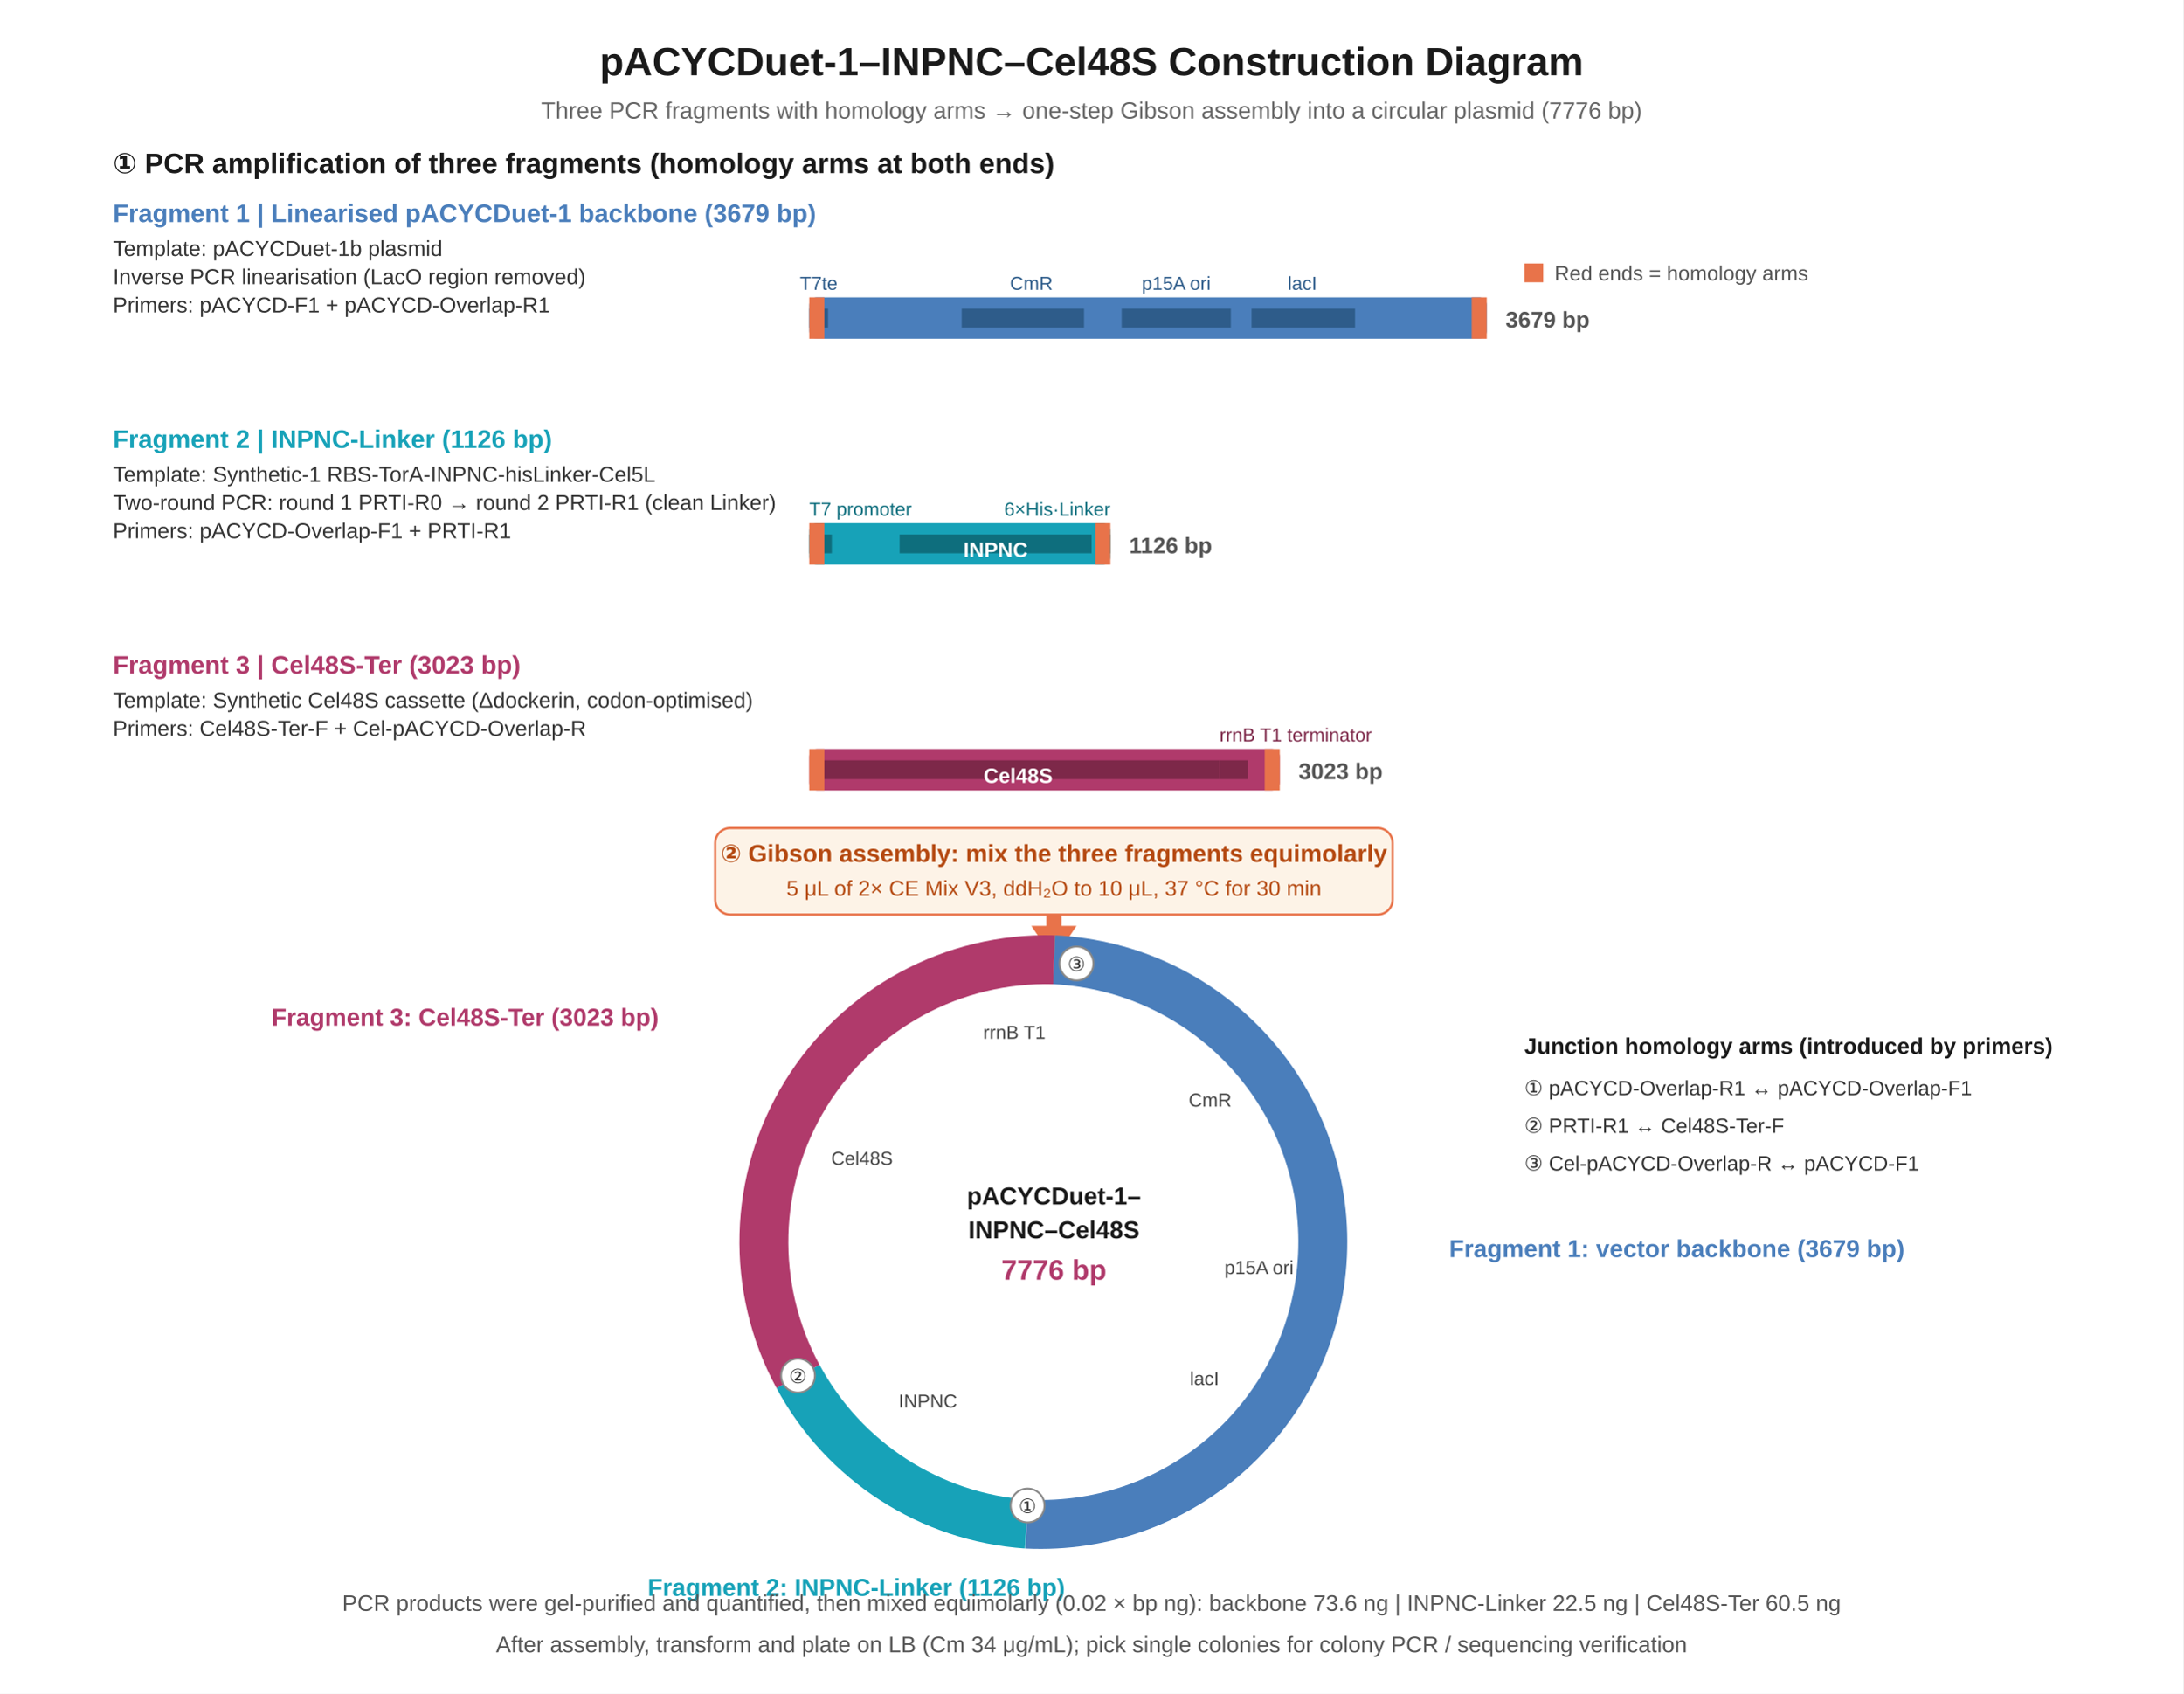
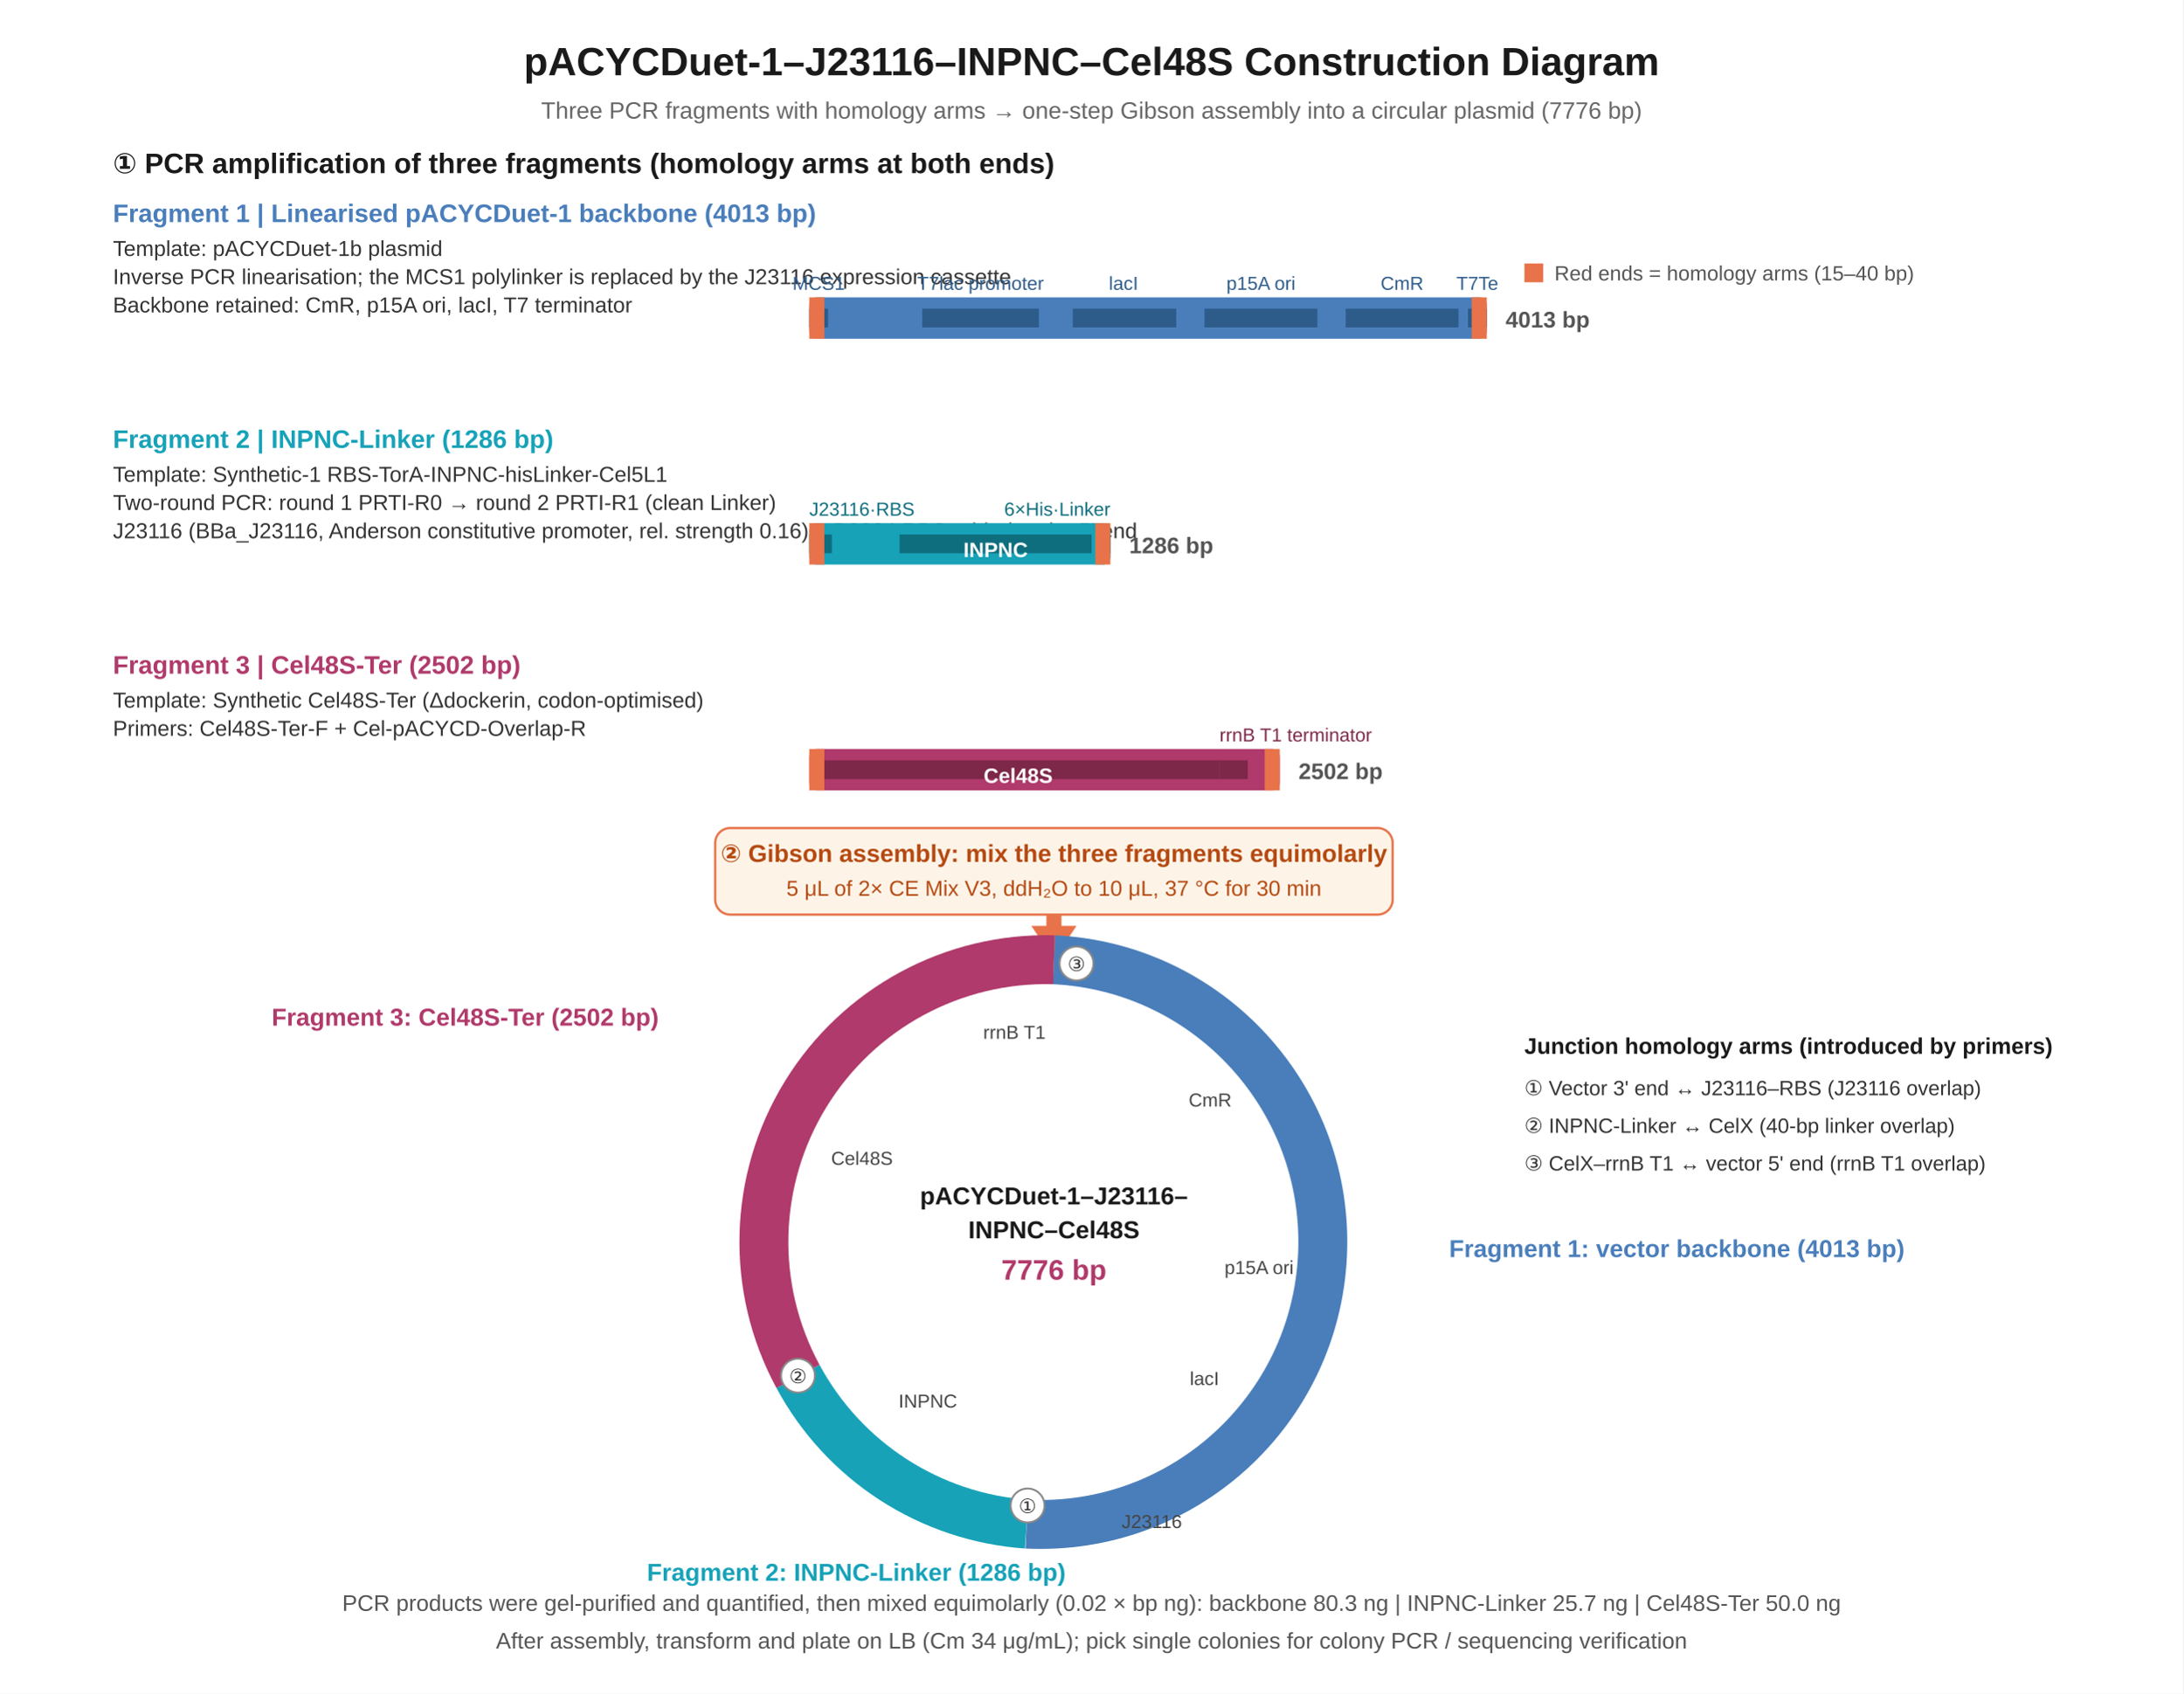
<svg xmlns="http://www.w3.org/2000/svg" viewBox="0 0 1160 900" font-family="Segoe UI, Arial, sans-serif">
  <rect width="1160" height="900" fill="#ffffff" />
-   <text x="580" y="40" text-anchor="middle" font-size="21" font-weight="bold" fill="#1a1a1a">pACYCDuet-1–INPNC–Cel48S Construction Diagram</text>
+   <text x="580" y="40" text-anchor="middle" font-size="21" font-weight="bold" fill="#1a1a1a">pACYCDuet-1–J23116–INPNC–Cel48S Construction Diagram</text>
  <text x="580" y="63" text-anchor="middle" font-size="12.5" fill="#666666">Three PCR fragments with homology arms → one-step Gibson assembly into a circular plasmid (7776 bp)</text>
  <text x="60" y="92" font-size="15" font-weight="bold" fill="#1a1a1a">① PCR amplification of three fragments (homology arms at both ends)</text>
-   <text x="60" y="118" font-size="13.5" font-weight="bold" fill="#4A7EBB">Fragment 1 | Linearised pACYCDuet-1 backbone (3679 bp)</text>
+   <text x="60" y="118" font-size="13.5" font-weight="bold" fill="#4A7EBB">Fragment 1 | Linearised pACYCDuet-1 backbone (4013 bp)</text>
  <text x="60" y="136" font-size="11.5" fill="#333333">Template: pACYCDuet-1b plasmid</text>
-   <text x="60" y="151" font-size="11.5" fill="#333333">Inverse PCR linearisation (LacO region removed)</text>
-   <text x="60" y="166" font-size="11.5" fill="#333333">Primers: pACYCD-F1 + pACYCD-Overlap-R1</text>
+   <text x="60" y="151" font-size="11.5" fill="#333333">Inverse PCR linearisation; the MCS1 polylinker is replaced by the J23116 expression cassette</text>
+   <text x="60" y="166" font-size="11.5" fill="#333333">Backbone retained: CmR, p15A ori, lacI, T7 terminator</text>
  <rect x="430" y="158" width="360" height="22" rx="4" fill="#4A7EBB" />
  <rect x="430" y="164" width="10" height="10" fill="#2E5C8A" />
-   <rect x="511" y="164" width="65" height="10" fill="#2E5C8A" />
-   <rect x="596" y="164" width="58" height="10" fill="#2E5C8A" />
-   <rect x="665" y="164" width="55" height="10" fill="#2E5C8A" />
-   <text x="435" y="154" font-size="10" fill="#2E5C8A" text-anchor="middle">T7te</text>
-   <text x="548" y="154" font-size="10" fill="#2E5C8A" text-anchor="middle">CmR</text>
-   <text x="625" y="154" font-size="10" fill="#2E5C8A" text-anchor="middle">p15A ori</text>
-   <text x="692" y="154" font-size="10" fill="#2E5C8A" text-anchor="middle">lacI</text>
+   <rect x="490" y="164" width="62" height="10" fill="#2E5C8A" />
+   <rect x="570" y="164" width="55" height="10" fill="#2E5C8A" />
+   <rect x="640" y="164" width="60" height="10" fill="#2E5C8A" />
+   <rect x="715" y="164" width="60" height="10" fill="#2E5C8A" />
+   <rect x="780" y="164" width="10" height="10" fill="#2E5C8A" />
+   <text x="435" y="154" font-size="10" fill="#2E5C8A" text-anchor="middle">MCS1</text>
+   <text x="521" y="154" font-size="10" fill="#2E5C8A" text-anchor="middle">T7lac promoter</text>
+   <text x="597" y="154" font-size="10" fill="#2E5C8A" text-anchor="middle">lacI</text>
+   <text x="670" y="154" font-size="10" fill="#2E5C8A" text-anchor="middle">p15A ori</text>
+   <text x="745" y="154" font-size="10" fill="#2E5C8A" text-anchor="middle">CmR</text>
+   <text x="785" y="154" font-size="10" fill="#2E5C8A" text-anchor="middle">T7Te</text>
  <rect x="430" y="158" width="8" height="22" fill="#E8734A" />
  <rect x="782" y="158" width="8" height="22" fill="#E8734A" />
-   <text x="800" y="174" font-size="12" font-weight="bold" fill="#555555">3679 bp</text>
+   <text x="800" y="174" font-size="12" font-weight="bold" fill="#555555">4013 bp</text>
  <rect x="810" y="140" width="10" height="10" fill="#E8734A" />
-   <text x="826" y="149" font-size="11" fill="#555555">Red ends = homology arms</text>
-   <text x="60" y="238" font-size="13.5" font-weight="bold" fill="#17A2B8">Fragment 2 | INPNC-Linker (1126 bp)</text>
-   <text x="60" y="256" font-size="11.5" fill="#333333">Template: Synthetic-1 RBS-TorA-INPNC-hisLinker-Cel5L</text>
+   <text x="826" y="149" font-size="11" fill="#555555">Red ends = homology arms (15–40 bp)</text>
+   <text x="60" y="238" font-size="13.5" font-weight="bold" fill="#17A2B8">Fragment 2 | INPNC-Linker (1286 bp)</text>
+   <text x="60" y="256" font-size="11.5" fill="#333333">Template: Synthetic-1 RBS-TorA-INPNC-hisLinker-Cel5L1</text>
  <text x="60" y="271" font-size="11.5" fill="#333333">Two-round PCR: round 1 PRTI-R0 → round 2 PRTI-R1 (clean Linker)</text>
-   <text x="60" y="286" font-size="11.5" fill="#333333">Primers: pACYCD-Overlap-F1 + PRTI-R1</text>
+   <text x="60" y="286" font-size="11.5" fill="#333333">J23116 (BBa_J23116, Anderson constitutive promoter, rel. strength 0.16) + B0034 RBS added at the 5' end</text>
  <rect x="430" y="278" width="160" height="22" rx="4" fill="#17A2B8" />
  <rect x="430" y="284" width="12" height="10" fill="#0E6E7D" />
  <rect x="478" y="284" width="102" height="10" fill="#0E6E7D" />
  <rect x="583" y="284" width="7" height="10" fill="#0E6E7D" />
-   <text x="430" y="274" font-size="10" fill="#0E6E7D">T7 promoter</text>
+   <text x="430" y="274" font-size="10" fill="#0E6E7D">J23116·RBS</text>
  <text x="590" y="274" font-size="10" fill="#0E6E7D" text-anchor="end">6×His·Linker</text>
  <text x="529" y="296" font-size="11" font-weight="bold" fill="#ffffff" text-anchor="middle">INPNC</text>
  <rect x="430" y="278" width="8" height="22" fill="#E8734A" />
  <rect x="582" y="278" width="8" height="22" fill="#E8734A" />
-   <text x="600" y="294" font-size="12" font-weight="bold" fill="#555555">1126 bp</text>
-   <text x="60" y="358" font-size="13.5" font-weight="bold" fill="#B03A6B">Fragment 3 | Cel48S-Ter (3023 bp)</text>
-   <text x="60" y="376" font-size="11.5" fill="#333333">Template: Synthetic Cel48S cassette (Δdockerin, codon-optimised)</text>
+   <text x="600" y="294" font-size="12" font-weight="bold" fill="#555555">1286 bp</text>
+   <text x="60" y="358" font-size="13.5" font-weight="bold" fill="#B03A6B">Fragment 3 | Cel48S-Ter (2502 bp)</text>
+   <text x="60" y="376" font-size="11.5" fill="#333333">Template: Synthetic Cel48S-Ter (Δdockerin, codon-optimised)</text>
  <text x="60" y="391" font-size="11.5" fill="#333333">Primers: Cel48S-Ter-F + Cel-pACYCD-Overlap-R</text>
  <rect x="430" y="398" width="250" height="22" rx="4" fill="#B03A6B" />
  <rect x="434" y="404" width="214" height="10" fill="#7D2849" />
  <rect x="648" y="404" width="15" height="10" fill="#7D2849" />
  <text x="541" y="416" font-size="11" font-weight="bold" fill="#ffffff" text-anchor="middle">Cel48S</text>
  <text x="648" y="394" font-size="10" fill="#7D2849">rrnB T1 terminator</text>
  <rect x="430" y="398" width="8" height="22" fill="#E8734A" />
  <rect x="672" y="398" width="8" height="22" fill="#E8734A" />
-   <text x="690" y="414" font-size="12" font-weight="bold" fill="#555555">3023 bp</text>
+   <text x="690" y="414" font-size="12" font-weight="bold" fill="#555555">2502 bp</text>
  <rect x="380" y="440" width="360" height="46" rx="8" fill="#FDF3E7" stroke="#E8734A" stroke-width="1.2" />
  <text x="560" y="458" text-anchor="middle" font-size="13" font-weight="bold" fill="#B54A12">② Gibson assembly: mix the three fragments equimolarly</text>
  <text x="560" y="476" text-anchor="middle" font-size="11.5" fill="#B54A12">5 μL of 2× CE Mix V3, ddH₂O to 10 μL, 37 °C for 30 min</text>
  <polygon points="548,492 572,492 560,510" fill="#E8734A" />
  <rect x="556" y="486" width="8" height="8" fill="#E8734A" />
  <path d="M 560 510 A 150 150 0 1 1 545.5 809.9" fill="none" stroke="#4A7EBB" stroke-width="26" />
  <path d="M 545.5 809.9 A 150 150 0 0 1 424 731.4" fill="none" stroke="#17A2B8" stroke-width="26" />
  <path d="M 424 731.4 A 150 150 0 0 1 560 510" fill="none" stroke="#B03A6B" stroke-width="26" />
-   <text x="560" y="640" text-anchor="middle" font-size="13" font-weight="bold" fill="#1a1a1a">pACYCDuet-1–</text>
+   <text x="560" y="640" text-anchor="middle" font-size="13" font-weight="bold" fill="#1a1a1a">pACYCDuet-1–J23116–</text>
  <text x="560" y="658" text-anchor="middle" font-size="13" font-weight="bold" fill="#1a1a1a">INPNC–Cel48S</text>
  <text x="560" y="680" text-anchor="middle" font-size="15" font-weight="bold" fill="#B03A6B">7776 bp</text>
  <text x="643" y="588" text-anchor="middle" font-size="10" fill="#444444">CmR</text>
  <text x="669" y="677" text-anchor="middle" font-size="10" fill="#444444">p15A ori</text>
  <text x="640" y="736" text-anchor="middle" font-size="10" fill="#444444">lacI</text>
  <text x="493" y="748" text-anchor="middle" font-size="10" fill="#444444">INPNC</text>
  <text x="458" y="619" text-anchor="middle" font-size="10" fill="#444444">Cel48S</text>
  <text x="539" y="552" text-anchor="middle" font-size="10" fill="#444444">rrnB T1</text>
-   <text x="770" y="668" font-size="13" font-weight="bold" fill="#4A7EBB">Fragment 1: vector backbone (3679 bp)</text>
-   <text x="455" y="848" text-anchor="middle" font-size="13" font-weight="bold" fill="#17A2B8">Fragment 2: INPNC-Linker (1126 bp)</text>
-   <text x="350" y="545" text-anchor="end" font-size="13" font-weight="bold" fill="#B03A6B">Fragment 3: Cel48S-Ter (3023 bp)</text>
+   <text x="612" y="812" text-anchor="middle" font-size="10" fill="#444444">J23116</text>
+   <text x="770" y="668" font-size="13" font-weight="bold" fill="#4A7EBB">Fragment 1: vector backbone (4013 bp)</text>
+   <text x="455" y="840" text-anchor="middle" font-size="13" font-weight="bold" fill="#17A2B8">Fragment 2: INPNC-Linker (1286 bp)</text>
+   <text x="350" y="545" text-anchor="end" font-size="13" font-weight="bold" fill="#B03A6B">Fragment 3: Cel48S-Ter (2502 bp)</text>
  <circle cx="546" cy="800" r="9" fill="#ffffff" stroke="#888888" stroke-width="1" />
  <text x="546" y="804" text-anchor="middle" font-size="10.5" fill="#333333">①</text>
  <circle cx="424" cy="731" r="9" fill="#ffffff" stroke="#888888" stroke-width="1" />
  <text x="424" y="735" text-anchor="middle" font-size="10.5" fill="#333333">②</text>
  <circle cx="572" cy="512" r="9" fill="#ffffff" stroke="#888888" stroke-width="1" />
  <text x="572" y="516" text-anchor="middle" font-size="10.5" fill="#333333">③</text>
  <text x="810" y="560" font-size="12" font-weight="bold" fill="#1a1a1a">Junction homology arms (introduced by primers)</text>
-   <text x="810" y="582" font-size="11" fill="#333333">① pACYCD-Overlap-R1 ↔ pACYCD-Overlap-F1</text>
-   <text x="810" y="602" font-size="11" fill="#333333">② PRTI-R1 ↔ Cel48S-Ter-F</text>
-   <text x="810" y="622" font-size="11" fill="#333333">③ Cel-pACYCD-Overlap-R ↔ pACYCD-F1</text>
-   <text x="580" y="856" text-anchor="middle" font-size="12" fill="#555555">PCR products were gel-purified and quantified, then mixed equimolarly (0.02 × bp ng): backbone 73.6 ng | INPNC-Linker 22.5 ng | Cel48S-Ter 60.5 ng</text>
-   <text x="580" y="878" text-anchor="middle" font-size="12" fill="#555555">After assembly, transform and plate on LB (Cm 34 μg/mL); pick single colonies for colony PCR / sequencing verification</text>
+   <text x="810" y="582" font-size="11" fill="#333333">① Vector 3' end ↔ J23116–RBS (J23116 overlap)</text>
+   <text x="810" y="602" font-size="11" fill="#333333">② INPNC-Linker ↔ CelX (40-bp linker overlap)</text>
+   <text x="810" y="622" font-size="11" fill="#333333">③ CelX–rrnB T1 ↔ vector 5' end (rrnB T1 overlap)</text>
+   <text x="580" y="856" text-anchor="middle" font-size="12" fill="#555555">PCR products were gel-purified and quantified, then mixed equimolarly (0.02 × bp ng): backbone 80.3 ng | INPNC-Linker 25.7 ng | Cel48S-Ter 50.0 ng</text>
+   <text x="580" y="876" text-anchor="middle" font-size="12" fill="#555555">After assembly, transform and plate on LB (Cm 34 μg/mL); pick single colonies for colony PCR / sequencing verification</text>
</svg>
